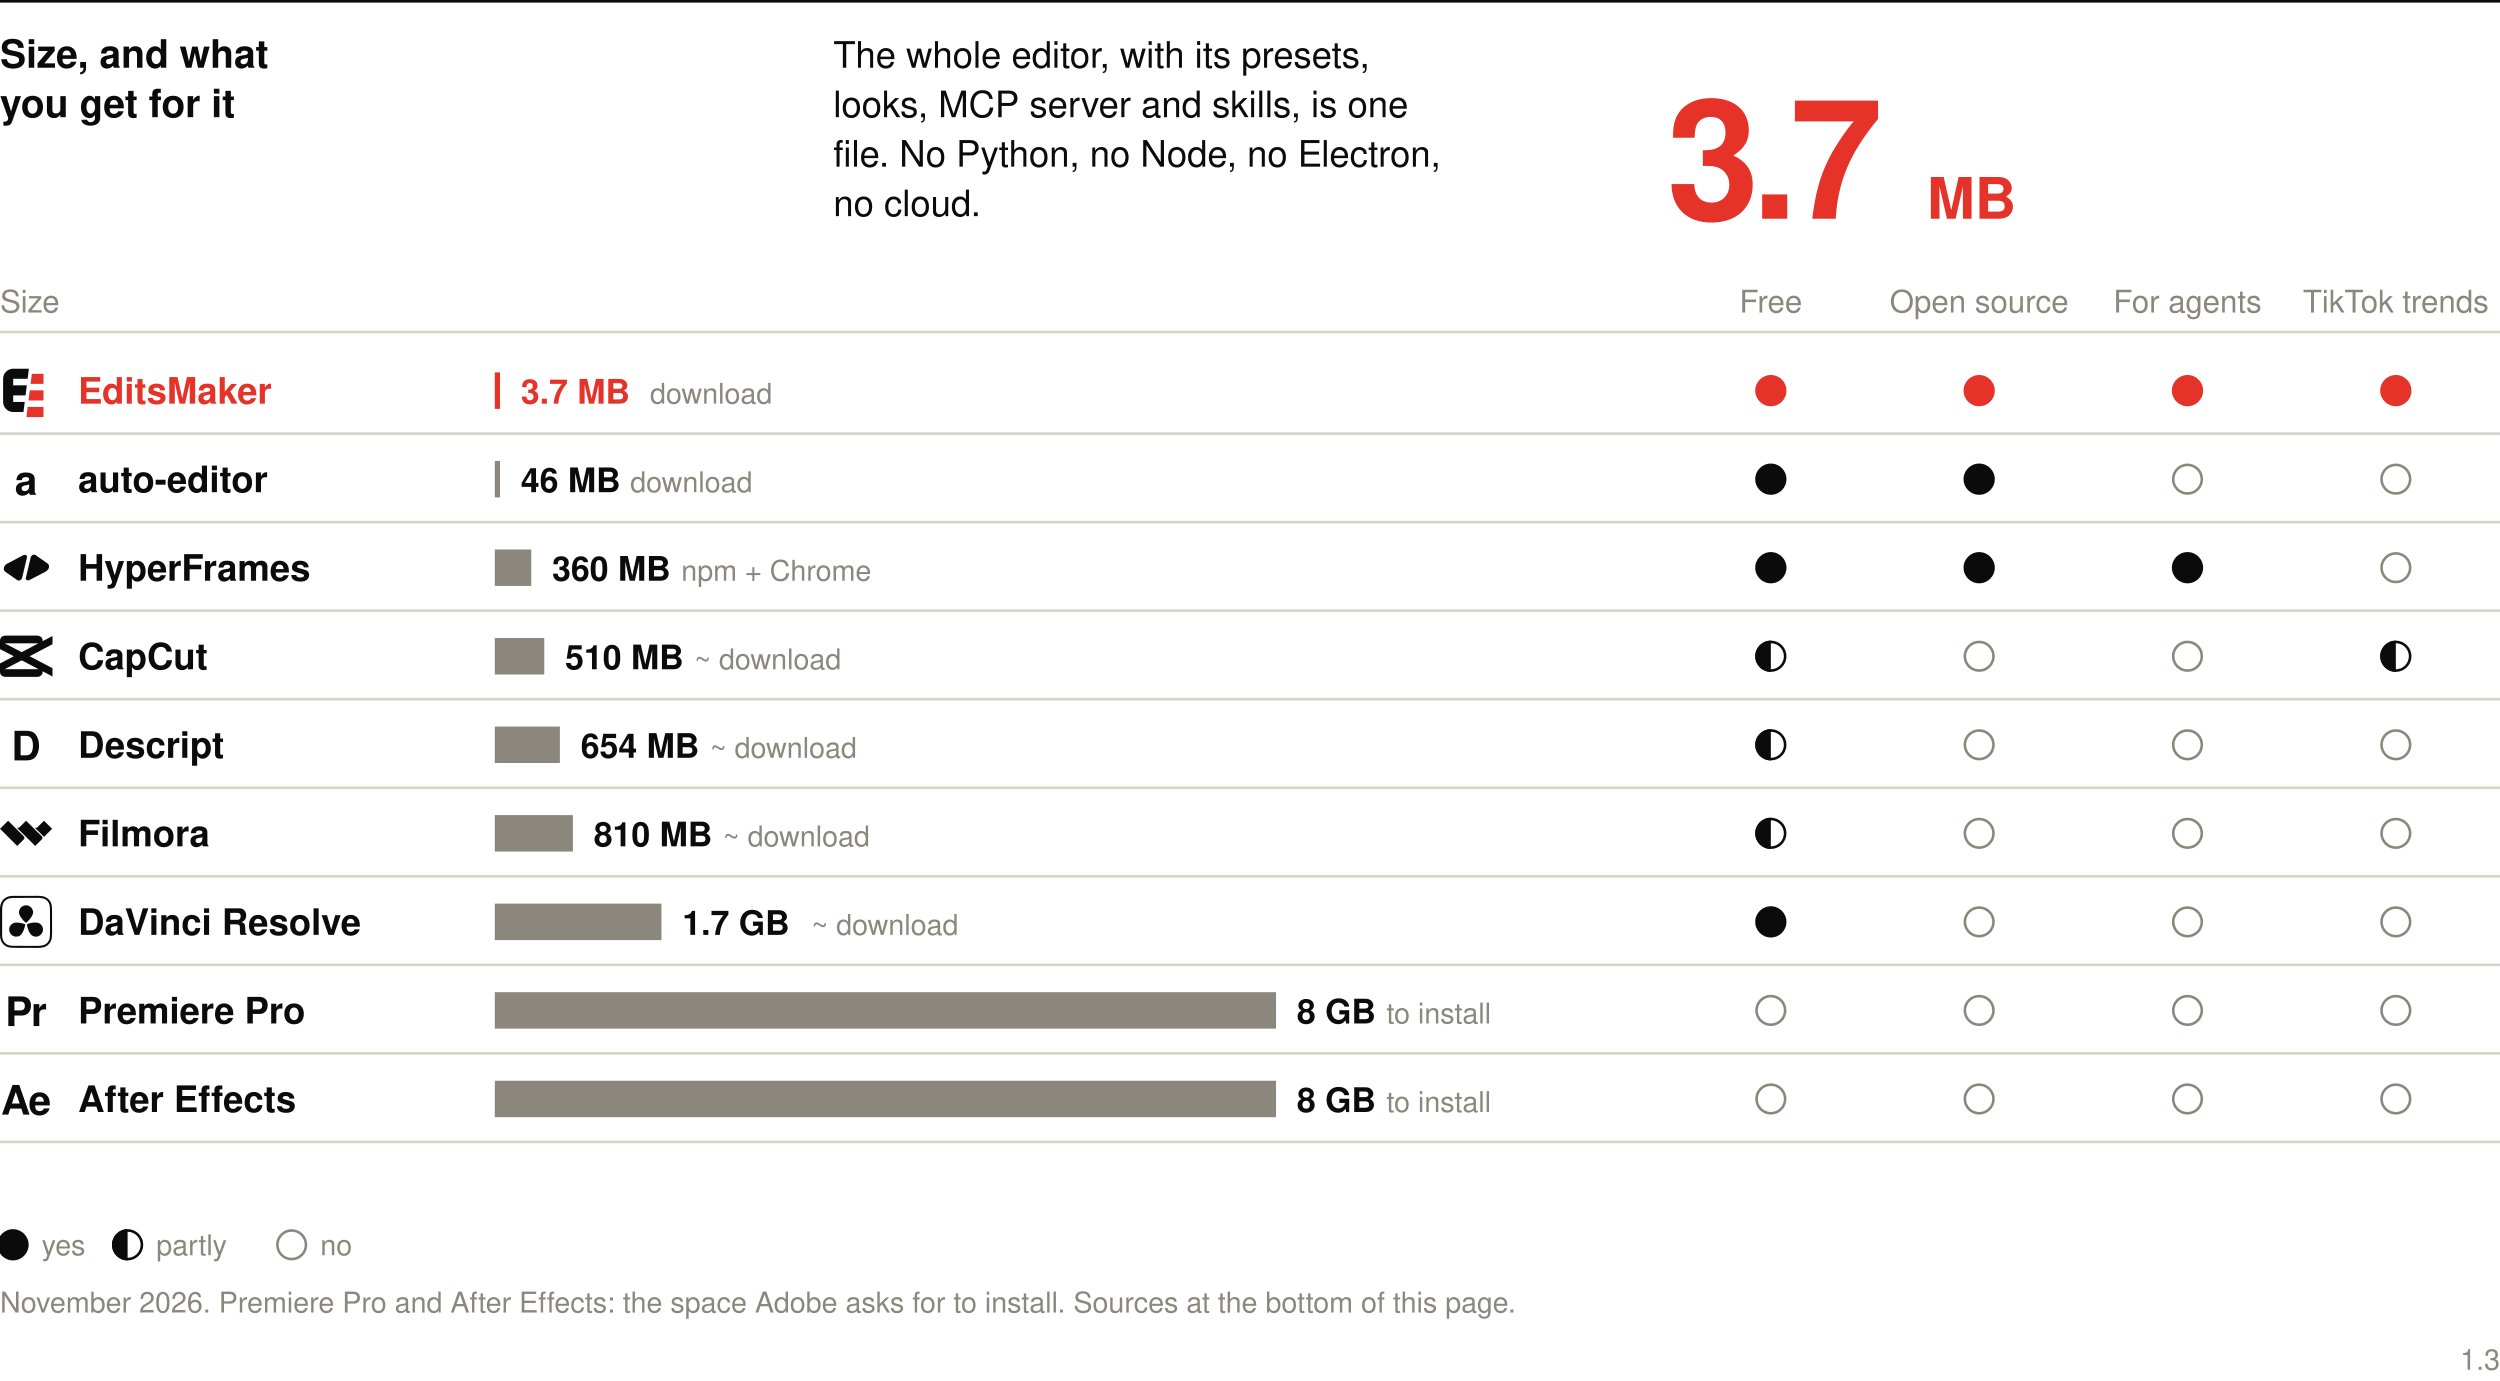
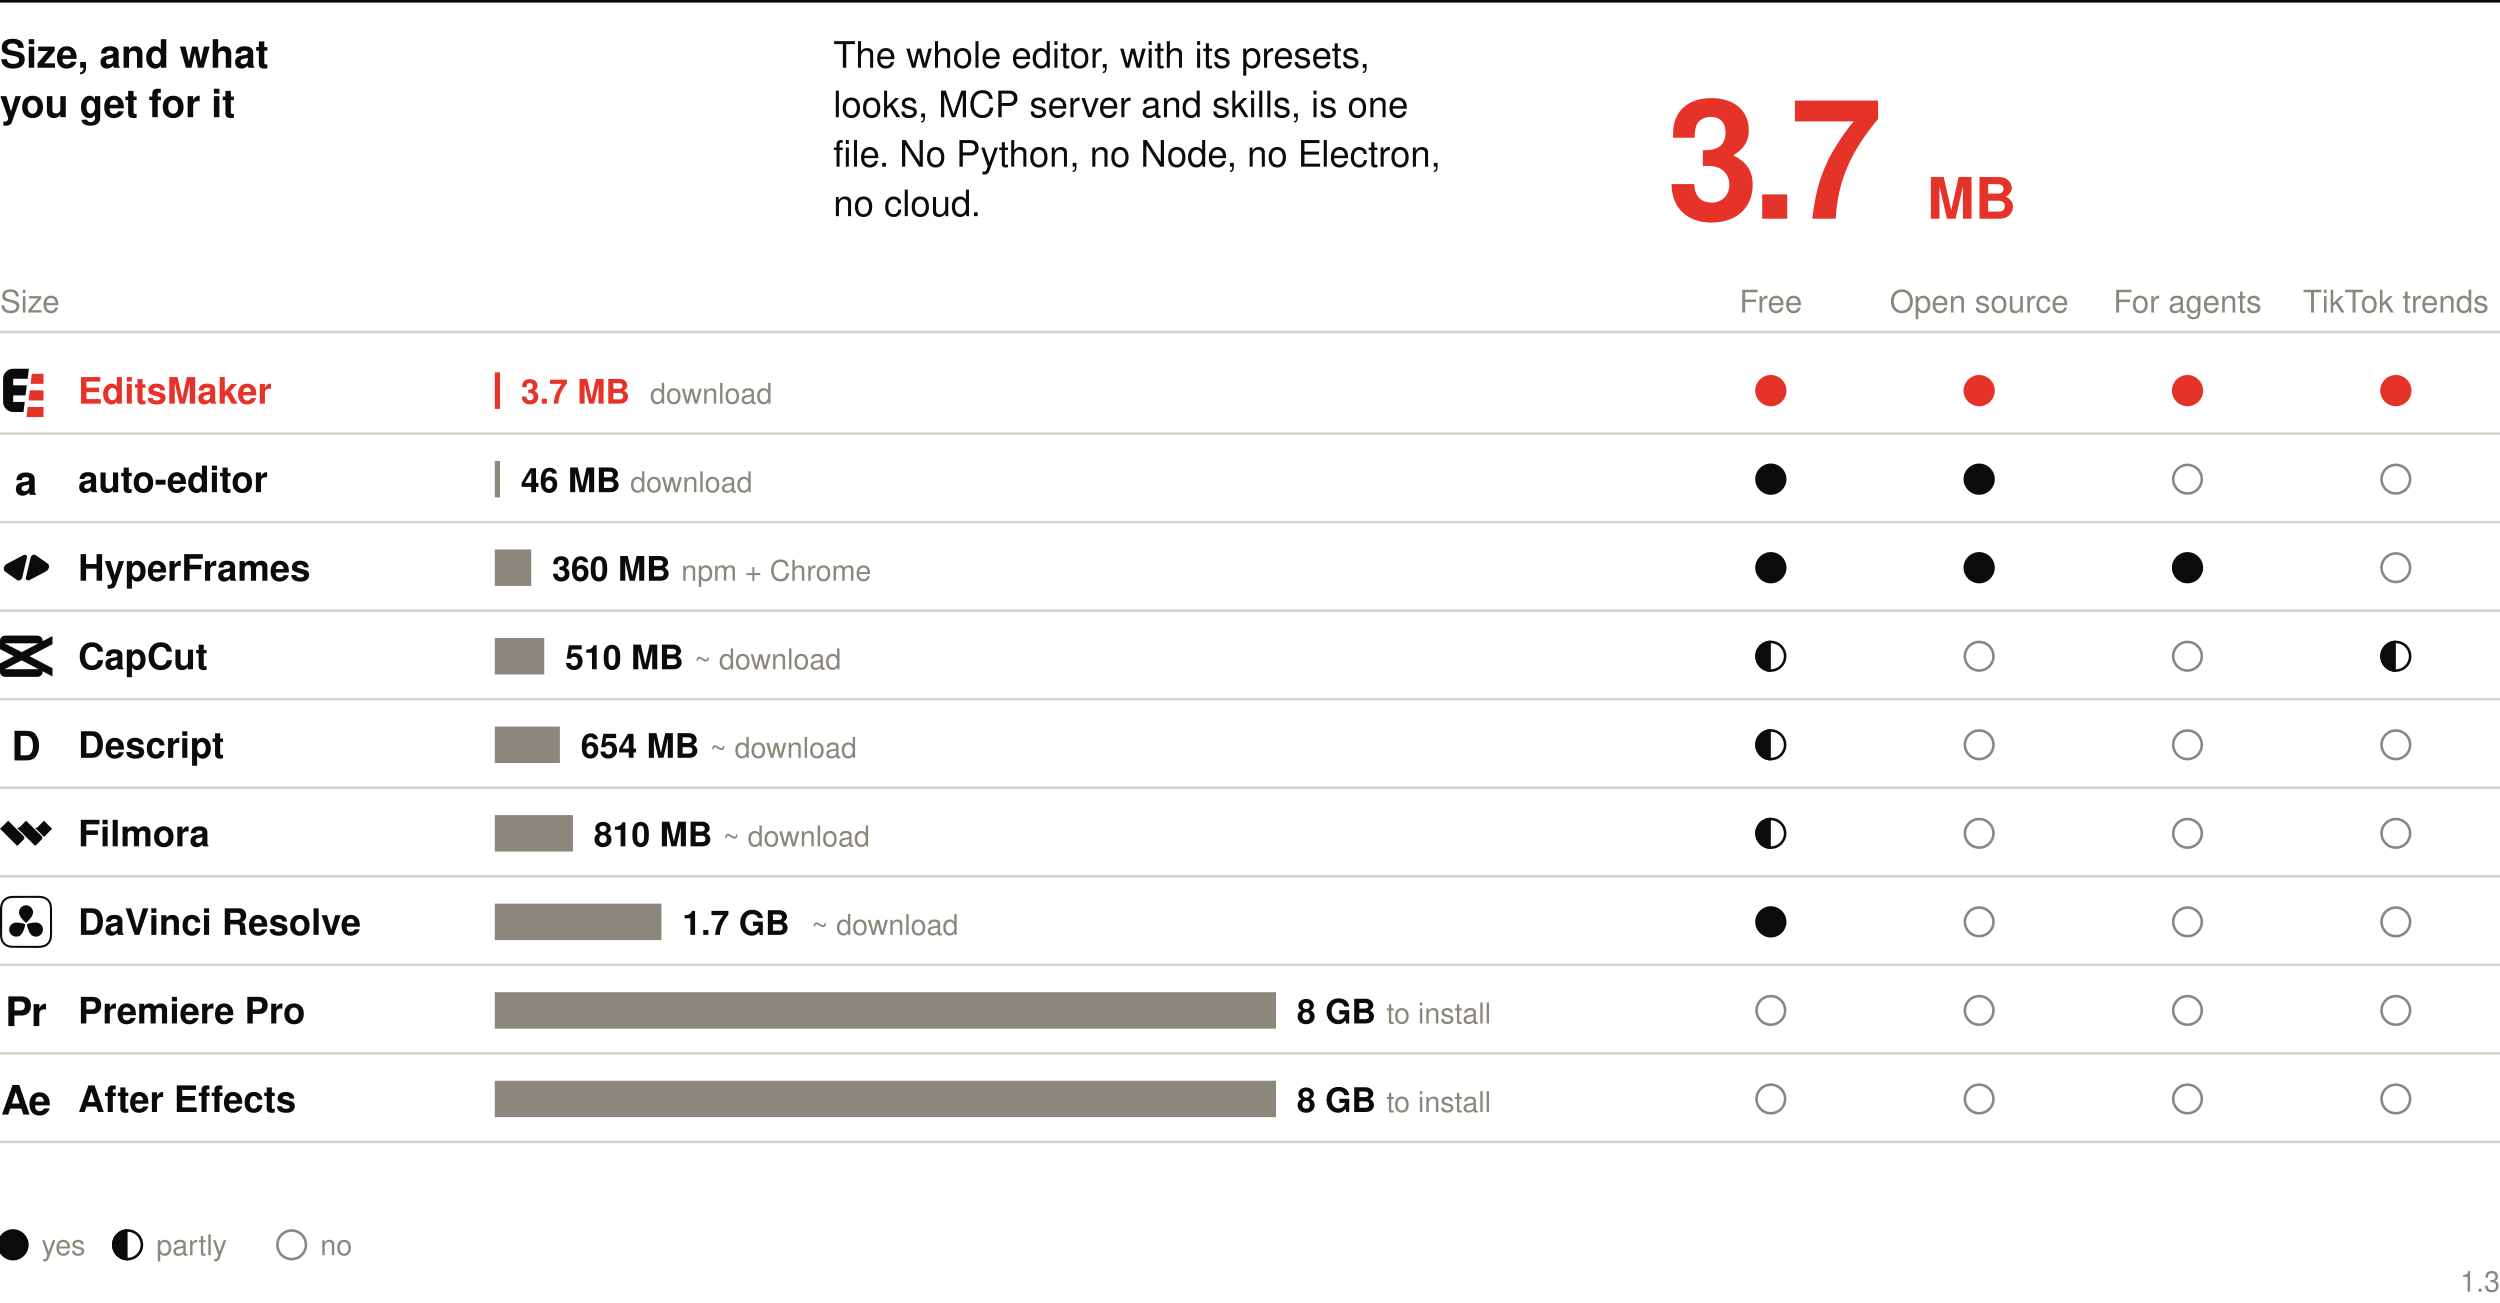
- <svg xmlns="http://www.w3.org/2000/svg" width="960" height="530" viewBox="0 0 960 530" role="img" aria-label="EditsMaker against other editors. Download: EditsMaker 3.7 MB, auto-editor 46 MB, HyperFrames about 360 MB with its Chrome, CapCut about 510 MB, Descript about 654 MB, Filmora about 810 MB, DaVinci Resolve about 1.7 GB, Premiere Pro and After Effects 8 GB each to install. EditsMaker is the only one that is free, open source, built for AI agents and reads TikTok's trending songs.">
+ <svg xmlns="http://www.w3.org/2000/svg" width="960" height="500" viewBox="0 0 960 500" role="img" aria-label="EditsMaker against other editors. Download: EditsMaker 3.7 MB, auto-editor 46 MB, HyperFrames about 360 MB with its Chrome, CapCut about 510 MB, Descript about 654 MB, Filmora about 810 MB, DaVinci Resolve about 1.7 GB, Premiere Pro and After Effects 8 GB each to install. EditsMaker is the only one that is free, open source, built for AI agents and reads TikTok's trending songs.">
  <line x1="0" y1="0.5" x2="960" y2="0.5" stroke="#0B0B0C" stroke-width="1" />
  <text x="0" y="26" font-family="Helvetica Neue, Helvetica, Arial, Liberation Sans, sans-serif" font-weight="700" font-size="15" fill="#0B0B0C" text-anchor="start" letter-spacing="0">Size, and what</text>
  <text x="0" y="45" font-family="Helvetica Neue, Helvetica, Arial, Liberation Sans, sans-serif" font-weight="700" font-size="15" fill="#0B0B0C" text-anchor="start" letter-spacing="0">you get for it</text>
  <text x="320" y="26" font-family="Helvetica Neue, Helvetica, Arial, Liberation Sans, sans-serif" font-weight="300" font-size="14" fill="#0B0B0C" text-anchor="start" letter-spacing="0">The whole editor, with its presets,</text>
  <text x="320" y="45" font-family="Helvetica Neue, Helvetica, Arial, Liberation Sans, sans-serif" font-weight="300" font-size="14" fill="#0B0B0C" text-anchor="start" letter-spacing="0">looks, MCP server and skills, is one</text>
  <text x="320" y="64" font-family="Helvetica Neue, Helvetica, Arial, Liberation Sans, sans-serif" font-weight="300" font-size="14" fill="#0B0B0C" text-anchor="start" letter-spacing="0">file. No Python, no Node, no Electron,</text>
  <text x="320" y="83" font-family="Helvetica Neue, Helvetica, Arial, Liberation Sans, sans-serif" font-weight="300" font-size="14" fill="#0B0B0C" text-anchor="start" letter-spacing="0">no cloud.</text>
  <text x="640" y="84" font-family="Helvetica Neue, Helvetica, Arial, Liberation Sans, sans-serif" font-weight="700" font-size="64" fill="#E5332A" text-anchor="start" letter-spacing="-3">3.7</text>
  <text x="740" y="84" font-family="Helvetica Neue, Helvetica, Arial, Liberation Sans, sans-serif" font-weight="700" font-size="22" fill="#E5332A" text-anchor="start" letter-spacing="0">MB</text>
  <text x="0" y="120" font-family="Helvetica Neue, Helvetica, Arial, Liberation Sans, sans-serif" font-weight="400" font-size="12" fill="#8C877C" text-anchor="start" letter-spacing="0">Size</text>
  <line x1="0" y1="127.5" x2="960" y2="127.5" stroke="#D8D3C8" stroke-width="1" />
  <text x="680" y="120" font-family="Helvetica Neue, Helvetica, Arial, Liberation Sans, sans-serif" font-weight="400" font-size="12" fill="#8C877C" text-anchor="middle" letter-spacing="0">Free</text>
  <text x="760" y="120" font-family="Helvetica Neue, Helvetica, Arial, Liberation Sans, sans-serif" font-weight="400" font-size="12" fill="#8C877C" text-anchor="middle" letter-spacing="0">Open source</text>
  <text x="840" y="120" font-family="Helvetica Neue, Helvetica, Arial, Liberation Sans, sans-serif" font-weight="400" font-size="12" fill="#8C877C" text-anchor="middle" letter-spacing="0">For agents</text>
  <text x="920" y="120" font-family="Helvetica Neue, Helvetica, Arial, Liberation Sans, sans-serif" font-weight="400" font-size="12" fill="#8C877C" text-anchor="middle" letter-spacing="0">TikTok trends</text>
  <g transform="translate(-3.8,136.6) scale(0.2770833)">
    <defs>
      <clipPath id="lm0140">
        <polygon points="0,0 56,0 44,96 0,96" />
      </clipPath>
      <clipPath id="rm0140">
        <polygon points="61,0 96,0 96,96 49,96" />
      </clipPath>
    </defs>
    <g clip-path="url(#lm0140)">
      <path d="M32,18 H74 V32 H32 V41 H74 V55 H32 V64 H74 V78 H32 A14,14 0 0 1 18,64 V32 A14,14 0 0 1 32,18 Z" fill="#0B0B0C" />
    </g>
    <g clip-path="url(#rm0140)">
      <path d="M32,18 H74 V32 H32 V41 H74 V55 H32 V64 H74 V78 H32 A14,14 0 0 1 18,64 V32 A14,14 0 0 1 32,18 Z" fill="#E5332A" transform="translate(0,7)" />
    </g>
  </g>
  <text x="30" y="155" font-family="Helvetica Neue, Helvetica, Arial, Liberation Sans, sans-serif" font-weight="700" font-size="14" fill="#E5332A" text-anchor="start" letter-spacing="0">EditsMaker</text>
  <rect x="190" y="143" width="2" height="14" fill="#E5332A" />
  <text x="200" y="155" font-family="Helvetica Neue, Helvetica, Arial, Liberation Sans, sans-serif" font-weight="700" font-size="13" fill="#E5332A" text-anchor="start" letter-spacing="0">3.7 MB</text>
  <text x="249.6" y="155" font-family="Helvetica Neue, Helvetica, Arial, Liberation Sans, sans-serif" font-weight="400" font-size="11" fill="#8C877C" text-anchor="start" letter-spacing="0">download</text>
  <circle cx="680" cy="150" r="6" fill="#E5332A" />
  <circle cx="760" cy="150" r="6" fill="#E5332A" />
  <circle cx="840" cy="150" r="6" fill="#E5332A" />
  <circle cx="920" cy="150" r="6" fill="#E5332A" />
  <line x1="0" y1="166.5" x2="960" y2="166.5" stroke="#D8D3C8" stroke-width="1" />
  <text x="10.0" y="190.0" font-family="Helvetica Neue, Helvetica, Arial, Liberation Sans, sans-serif" font-weight="700" font-size="15.6" fill="#0B0B0C" text-anchor="middle" letter-spacing="-0.5">a</text>
  <text x="30" y="189" font-family="Helvetica Neue, Helvetica, Arial, Liberation Sans, sans-serif" font-weight="700" font-size="14" fill="#0B0B0C" text-anchor="start" letter-spacing="0">auto-editor</text>
  <rect x="190" y="177" width="2" height="14" fill="#8C877C" />
  <text x="200" y="189" font-family="Helvetica Neue, Helvetica, Arial, Liberation Sans, sans-serif" font-weight="700" font-size="13" fill="#0B0B0C" text-anchor="start" letter-spacing="0">46 MB</text>
  <text x="242.0" y="189" font-family="Helvetica Neue, Helvetica, Arial, Liberation Sans, sans-serif" font-weight="400" font-size="11" fill="#8C877C" text-anchor="start" letter-spacing="0">download</text>
  <circle cx="680" cy="184" r="6" fill="#0B0B0C" />
  <circle cx="760" cy="184" r="6" fill="#0B0B0C" />
  <circle cx="840" cy="184" r="5.5" fill="none" stroke="#8C877C" />
  <circle cx="920" cy="184" r="5.5" fill="none" stroke="#8C877C" />
  <line x1="0" y1="200.5" x2="960" y2="200.5" stroke="#D8D3C8" stroke-width="1" />
  <path transform="translate(0,208) scale(0.2)" d="M10.185 57.802L33.114 73.831C36.22 75.998 41.517 73.543 42.482 69.498L51.761 30.427C52.725 26.382 48.58 23.928 44.46 26.094L13.917 42.123C6.967 45.768 4.976 54.158 10.185 57.802Z M87.513 57.514L56.97 73.543C52.837 75.71 48.705 73.255 49.669 69.21L58.948 30.139C59.913 26.094 65.21 23.64 68.315 25.806L91.245 41.835C96.467 45.48 94.463 53.87 87.513 57.514Z" fill="#0B0B0C" fill-rule="evenodd" />
  <text x="30" y="223" font-family="Helvetica Neue, Helvetica, Arial, Liberation Sans, sans-serif" font-weight="700" font-size="14" fill="#0B0B0C" text-anchor="start" letter-spacing="0">HyperFrames</text>
  <rect x="190" y="211" width="14" height="14" fill="#8C877C" />
  <text x="212" y="223" font-family="Helvetica Neue, Helvetica, Arial, Liberation Sans, sans-serif" font-weight="700" font-size="13" fill="#0B0B0C" text-anchor="start" letter-spacing="0">360 MB</text>
  <text x="261.6" y="223" font-family="Helvetica Neue, Helvetica, Arial, Liberation Sans, sans-serif" font-weight="400" font-size="11" fill="#8C877C" text-anchor="start" letter-spacing="0">npm + Chrome</text>
  <circle cx="680" cy="218" r="6" fill="#0B0B0C" />
  <circle cx="760" cy="218" r="6" fill="#0B0B0C" />
  <circle cx="840" cy="218" r="6" fill="#0B0B0C" />
  <circle cx="920" cy="218" r="5.5" fill="none" stroke="#8C877C" />
  <line x1="0" y1="234.5" x2="960" y2="234.5" stroke="#D8D3C8" stroke-width="1" />
  <path transform="translate(0,242) scale(0.8333)" d="M24.189 6.442V2.671l-4.535 2.383V4.91c.002-1.505-1.078-2.411-2.638-2.411H2.64C.993 2.5 0 3.407 0 4.91V8.72L6.354 12 0 15.316v3.8C0 20.595 1 21.5 2.64 21.5h14.373c1.56 0 2.639-.907 2.639-2.382v-.197l4.536 2.409v-3.828L13.64 12 24.19 6.443zM9.982 13.873l7.797 4.083H2.157l7.825-4.083zm7.741-7.828l-7.742 4.057-7.825-4.057h15.567z" fill="#0B0B0C" fill-rule="evenodd" />
  <text x="30" y="257" font-family="Helvetica Neue, Helvetica, Arial, Liberation Sans, sans-serif" font-weight="700" font-size="14" fill="#0B0B0C" text-anchor="start" letter-spacing="0">CapCut</text>
  <rect x="190" y="245" width="19" height="14" fill="#8C877C" />
  <text x="217" y="257" font-family="Helvetica Neue, Helvetica, Arial, Liberation Sans, sans-serif" font-weight="700" font-size="13" fill="#0B0B0C" text-anchor="start" letter-spacing="0">510 MB</text>
  <text x="266.6" y="257" font-family="Helvetica Neue, Helvetica, Arial, Liberation Sans, sans-serif" font-weight="400" font-size="11" fill="#8C877C" text-anchor="start" letter-spacing="0">~ download</text>
  <circle cx="680" cy="252" r="5.5" fill="none" stroke="#0B0B0C" />
  <path d="M680,246 A6,6 0 0 0 680,258 Z" fill="#0B0B0C" />
  <circle cx="760" cy="252" r="5.5" fill="none" stroke="#8C877C" />
  <circle cx="840" cy="252" r="5.5" fill="none" stroke="#8C877C" />
  <circle cx="920" cy="252" r="5.5" fill="none" stroke="#0B0B0C" />
  <path d="M920,246 A6,6 0 0 0 920,258 Z" fill="#0B0B0C" />
  <line x1="0" y1="268.5" x2="960" y2="268.5" stroke="#D8D3C8" stroke-width="1" />
  <text x="10.0" y="292.0" font-family="Helvetica Neue, Helvetica, Arial, Liberation Sans, sans-serif" font-weight="700" font-size="15.6" fill="#0B0B0C" text-anchor="middle" letter-spacing="-0.5">D</text>
  <text x="30" y="291" font-family="Helvetica Neue, Helvetica, Arial, Liberation Sans, sans-serif" font-weight="700" font-size="14" fill="#0B0B0C" text-anchor="start" letter-spacing="0">Descript</text>
  <rect x="190" y="279" width="25" height="14" fill="#8C877C" />
  <text x="223" y="291" font-family="Helvetica Neue, Helvetica, Arial, Liberation Sans, sans-serif" font-weight="700" font-size="13" fill="#0B0B0C" text-anchor="start" letter-spacing="0">654 MB</text>
  <text x="272.6" y="291" font-family="Helvetica Neue, Helvetica, Arial, Liberation Sans, sans-serif" font-weight="400" font-size="11" fill="#8C877C" text-anchor="start" letter-spacing="0">~ download</text>
  <circle cx="680" cy="286" r="5.5" fill="none" stroke="#0B0B0C" />
  <path d="M680,280 A6,6 0 0 0 680,292 Z" fill="#0B0B0C" />
  <circle cx="760" cy="286" r="5.5" fill="none" stroke="#8C877C" />
  <circle cx="840" cy="286" r="5.5" fill="none" stroke="#8C877C" />
  <circle cx="920" cy="286" r="5.5" fill="none" stroke="#8C877C" />
  <line x1="0" y1="302.5" x2="960" y2="302.5" stroke="#D8D3C8" stroke-width="1" />
  <path transform="translate(0,310) scale(0.8333)" d="M16.216 17.814 7.704 9.368l.02-.02c.391.239.91.19 1.249-.147l3.041-3.016 7.241 7.184c.397.394.402 1.029.005 1.426l-3.044 3.019Zm-5.253-3.017-3.03 3.017L0 9.915l3.746-3.73 7.217 7.187a1.005 1.005 0 0 1 0 1.425ZM24 9.913l-3.725 3.727L16 9.367l.02-.021c.388.239.903.19 1.239-.146l3.014-3.015L24 9.913Z" fill="#0B0B0C" fill-rule="evenodd" />
  <text x="30" y="325" font-family="Helvetica Neue, Helvetica, Arial, Liberation Sans, sans-serif" font-weight="700" font-size="14" fill="#0B0B0C" text-anchor="start" letter-spacing="0">Filmora</text>
  <rect x="190" y="313" width="30" height="14" fill="#8C877C" />
  <text x="228" y="325" font-family="Helvetica Neue, Helvetica, Arial, Liberation Sans, sans-serif" font-weight="700" font-size="13" fill="#0B0B0C" text-anchor="start" letter-spacing="0">810 MB</text>
  <text x="277.6" y="325" font-family="Helvetica Neue, Helvetica, Arial, Liberation Sans, sans-serif" font-weight="400" font-size="11" fill="#8C877C" text-anchor="start" letter-spacing="0">~ download</text>
  <circle cx="680" cy="320" r="5.5" fill="none" stroke="#0B0B0C" />
  <path d="M680,314 A6,6 0 0 0 680,326 Z" fill="#0B0B0C" />
  <circle cx="760" cy="320" r="5.5" fill="none" stroke="#8C877C" />
  <circle cx="840" cy="320" r="5.5" fill="none" stroke="#8C877C" />
  <circle cx="920" cy="320" r="5.5" fill="none" stroke="#8C877C" />
  <line x1="0" y1="336.5" x2="960" y2="336.5" stroke="#D8D3C8" stroke-width="1" />
  <path transform="translate(0,344) scale(0.8333)" d="M17.621 0 5.977.004c-1.37 0-2.756.345-3.762 1.11a4.925 4.925 0 0 0-1.61 2.003C.233 3.93 0 5.02 0 5.951l.012 12.2c.002 1.604.479 3.057 1.461 4.112.984 1.056 2.462 1.683 4.331 1.691L16.856 24c1.26.005 3.095-.036 4.303-.714 1.075-.605 2.025-1.556 2.497-2.984.278-.84.345-2.084.344-3.147l-.021-11.13c-.002-.888-.15-2.023-.547-2.934-.425-.976-1.181-1.815-2.322-2.425C20.353.26 19.123 0 17.622 0zm0 .93c1.378 0 2.538.295 3.04.565.977.523 1.544 1.166 1.889 1.96.315.721.47 1.793.473 2.572l.018 11.13c.002 1.013-.097 2.257-.298 2.86-.396 1.202-1.146 1.946-2.063 2.462-.814.457-2.612.593-3.82.588l-11.05-.044c-1.657-.007-2.832-.534-3.626-1.386-.792-.851-1.212-2.06-1.212-3.485L.999 5.95c0-.829.196-1.827.474-2.437.345-.757.75-1.207 1.365-1.674C3.585 1.27 4.868.97 6.08.97zm-5.66 3.423c-1.976.089-3.204 1.658-3.214 3.29.019 1.443 1.635 3.481 2.884 4.53.12.099.154.109.33.18.062.025.198-.047.327-.135.36-.245.993-.947 1.648-1.738a7.67 7.67 0 0 0 1.031-1.683c.409-.89.261-1.599.235-1.888a3.983 3.983 0 0 0-.99-1.692 3.36 3.36 0 0 0-2.251-.864zm4.172 7.922a10.185 10.185 0 0 0-3.244.61c-.15.058-.26.1-.374.17-.057.036-.11.135-.105.292.017.433.29 1.278.624 2.27.384 1.135 1.066 2.27 1.844 2.74a3.23 3.23 0 0 0 2.53.342c.832-.243 1.595-.868 1.962-1.546.986-1.818.19-3.548-1.121-4.417-.447-.296-1.133-.445-1.89-.46-.074 0-.15-.002-.226-.001zm-8.432.038a6.201 6.201 0 0 0-.752.047c-.596.078-.932.273-1.29.51a3.177 3.177 0 0 0-1.365 1.979c-.075.552-.086 1.053.033 1.507.433 1.389 1.326 2.222 2.847 2.452.636.028 1.37-.063 1.99-.45 1.269-.782 2.08-3.17 2.412-4.742.053-.176.035-.357-.013-.42-.005-.067-.044-.113-.19-.183-.398-.192-1.32-.417-2.375-.6a7.68 7.68 0 0 0-1.297-.1z" fill="#0B0B0C" fill-rule="evenodd" />
  <text x="30" y="359" font-family="Helvetica Neue, Helvetica, Arial, Liberation Sans, sans-serif" font-weight="700" font-size="14" fill="#0B0B0C" text-anchor="start" letter-spacing="0">DaVinci Resolve</text>
  <rect x="190" y="347" width="64" height="14" fill="#8C877C" />
  <text x="262" y="359" font-family="Helvetica Neue, Helvetica, Arial, Liberation Sans, sans-serif" font-weight="700" font-size="13" fill="#0B0B0C" text-anchor="start" letter-spacing="0">1.7 GB</text>
  <text x="311.6" y="359" font-family="Helvetica Neue, Helvetica, Arial, Liberation Sans, sans-serif" font-weight="400" font-size="11" fill="#8C877C" text-anchor="start" letter-spacing="0">~ download</text>
  <circle cx="680" cy="354" r="6" fill="#0B0B0C" />
  <circle cx="760" cy="354" r="5.5" fill="none" stroke="#8C877C" />
  <circle cx="840" cy="354" r="5.5" fill="none" stroke="#8C877C" />
  <circle cx="920" cy="354" r="5.5" fill="none" stroke="#8C877C" />
  <line x1="0" y1="370.5" x2="960" y2="370.5" stroke="#D8D3C8" stroke-width="1" />
  <text x="10.0" y="394.0" font-family="Helvetica Neue, Helvetica, Arial, Liberation Sans, sans-serif" font-weight="700" font-size="15.6" fill="#0B0B0C" text-anchor="middle" letter-spacing="-0.5">Pr</text>
  <text x="30" y="393" font-family="Helvetica Neue, Helvetica, Arial, Liberation Sans, sans-serif" font-weight="700" font-size="14" fill="#0B0B0C" text-anchor="start" letter-spacing="0">Premiere Pro</text>
  <rect x="190" y="381" width="300" height="14" fill="#8C877C" />
  <text x="498" y="393" font-family="Helvetica Neue, Helvetica, Arial, Liberation Sans, sans-serif" font-weight="700" font-size="13" fill="#0B0B0C" text-anchor="start" letter-spacing="0">8 GB</text>
  <text x="532.4" y="393" font-family="Helvetica Neue, Helvetica, Arial, Liberation Sans, sans-serif" font-weight="400" font-size="11" fill="#8C877C" text-anchor="start" letter-spacing="0">to install</text>
  <circle cx="680" cy="388" r="5.5" fill="none" stroke="#8C877C" />
  <circle cx="760" cy="388" r="5.5" fill="none" stroke="#8C877C" />
  <circle cx="840" cy="388" r="5.5" fill="none" stroke="#8C877C" />
  <circle cx="920" cy="388" r="5.5" fill="none" stroke="#8C877C" />
  <line x1="0" y1="404.5" x2="960" y2="404.5" stroke="#D8D3C8" stroke-width="1" />
  <text x="10.0" y="428.0" font-family="Helvetica Neue, Helvetica, Arial, Liberation Sans, sans-serif" font-weight="700" font-size="15.6" fill="#0B0B0C" text-anchor="middle" letter-spacing="-0.5">Ae</text>
  <text x="30" y="427" font-family="Helvetica Neue, Helvetica, Arial, Liberation Sans, sans-serif" font-weight="700" font-size="14" fill="#0B0B0C" text-anchor="start" letter-spacing="0">After Effects</text>
  <rect x="190" y="415" width="300" height="14" fill="#8C877C" />
  <text x="498" y="427" font-family="Helvetica Neue, Helvetica, Arial, Liberation Sans, sans-serif" font-weight="700" font-size="13" fill="#0B0B0C" text-anchor="start" letter-spacing="0">8 GB</text>
  <text x="532.4" y="427" font-family="Helvetica Neue, Helvetica, Arial, Liberation Sans, sans-serif" font-weight="400" font-size="11" fill="#8C877C" text-anchor="start" letter-spacing="0">to install</text>
  <circle cx="680" cy="422" r="5.5" fill="none" stroke="#8C877C" />
  <circle cx="760" cy="422" r="5.5" fill="none" stroke="#8C877C" />
  <circle cx="840" cy="422" r="5.5" fill="none" stroke="#8C877C" />
  <circle cx="920" cy="422" r="5.5" fill="none" stroke="#8C877C" />
  <line x1="0" y1="438.5" x2="960" y2="438.5" stroke="#D8D3C8" stroke-width="1" />
  <circle cx="5" cy="478" r="6" fill="#0B0B0C" />
  <text x="16" y="482" font-family="Helvetica Neue, Helvetica, Arial, Liberation Sans, sans-serif" font-weight="400" font-size="11" fill="#8C877C" text-anchor="start" letter-spacing="0">yes</text>
  <circle cx="49" cy="478" r="5.5" fill="none" stroke="#0B0B0C" />
  <path d="M49,472 A6,6 0 0 0 49,484 Z" fill="#0B0B0C" />
  <text x="60" y="482" font-family="Helvetica Neue, Helvetica, Arial, Liberation Sans, sans-serif" font-weight="400" font-size="11" fill="#8C877C" text-anchor="start" letter-spacing="0">partly</text>
  <circle cx="112" cy="478" r="5.5" fill="none" stroke="#8C877C" />
  <text x="123" y="482" font-family="Helvetica Neue, Helvetica, Arial, Liberation Sans, sans-serif" font-weight="400" font-size="11" fill="#8C877C" text-anchor="start" letter-spacing="0">no</text>
-   <text x="0" y="504" font-family="Helvetica Neue, Helvetica, Arial, Liberation Sans, sans-serif" font-weight="400" font-size="11" fill="#8C877C" text-anchor="start" letter-spacing="0">November 2026. Premiere Pro and After Effects: the space Adobe asks for to install. Sources at the bottom of this page.</text>
-   <text x="960" y="526" font-family="Helvetica Neue, Helvetica, Arial, Liberation Sans, sans-serif" font-weight="400" font-size="11" fill="#8C877C" text-anchor="end" letter-spacing="0">1.3</text>
+   <text x="960" y="496" font-family="Helvetica Neue, Helvetica, Arial, Liberation Sans, sans-serif" font-weight="400" font-size="11" fill="#8C877C" text-anchor="end" letter-spacing="0">1.3</text>
</svg>
